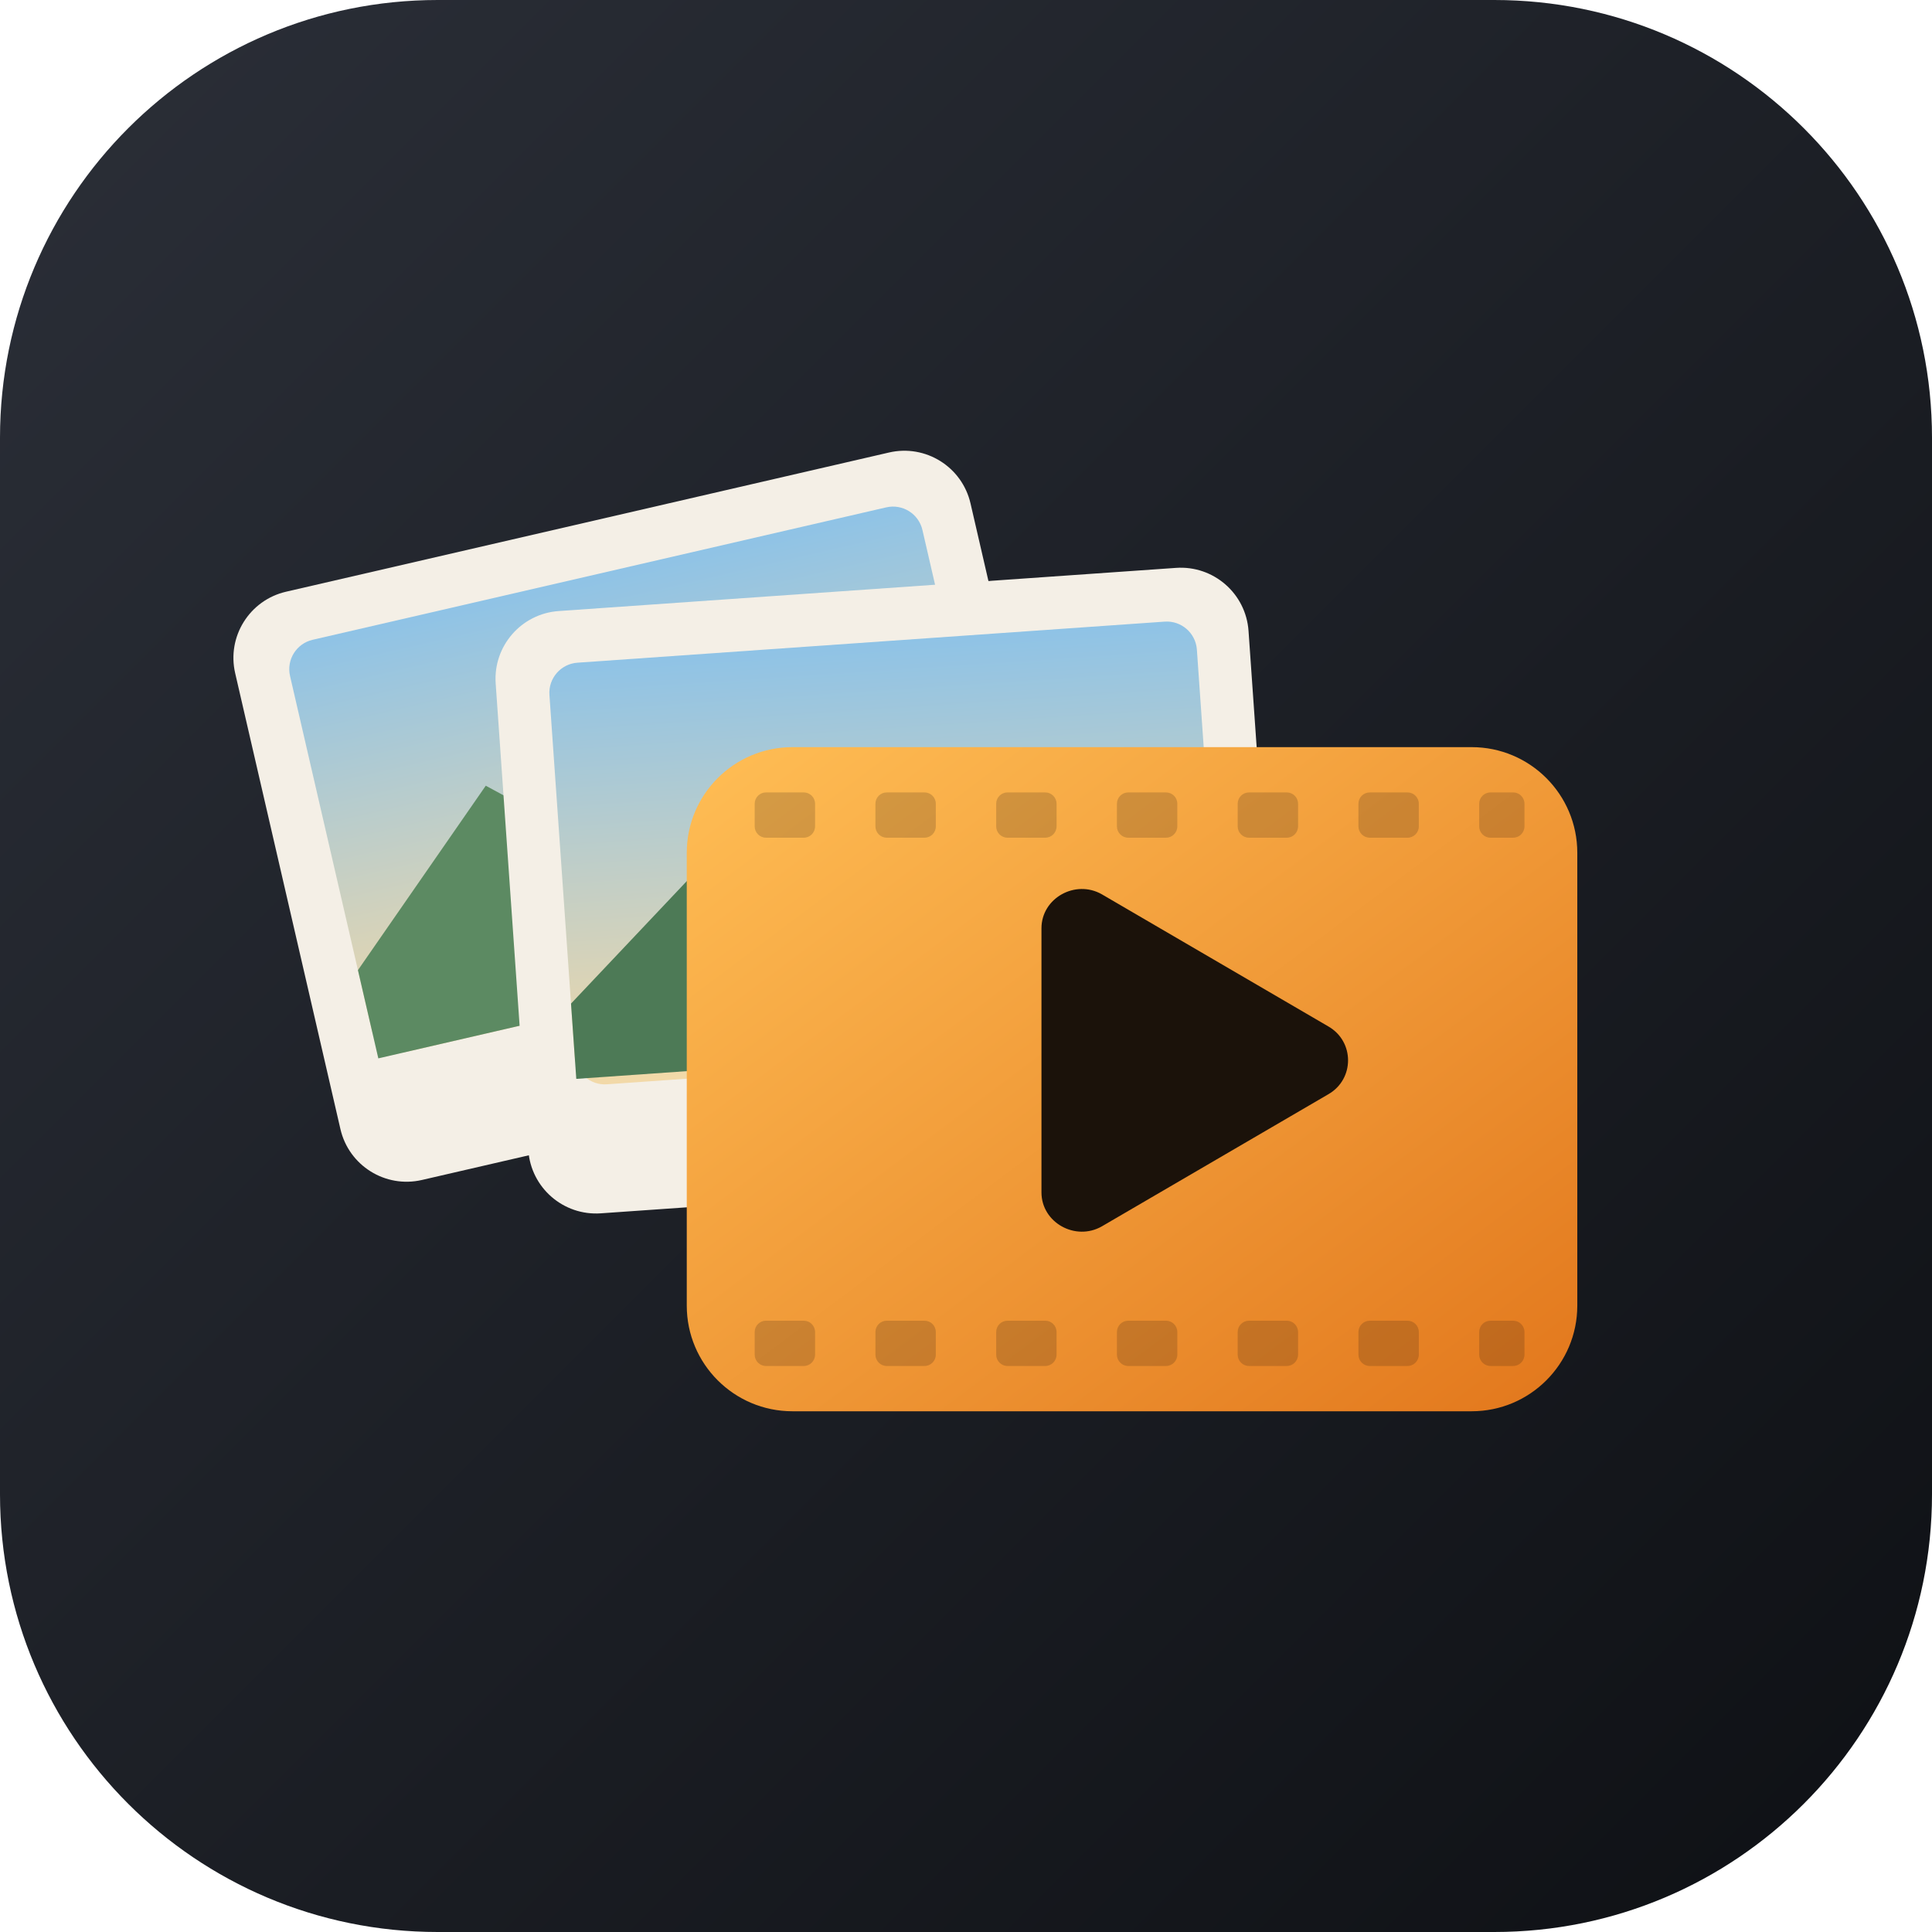
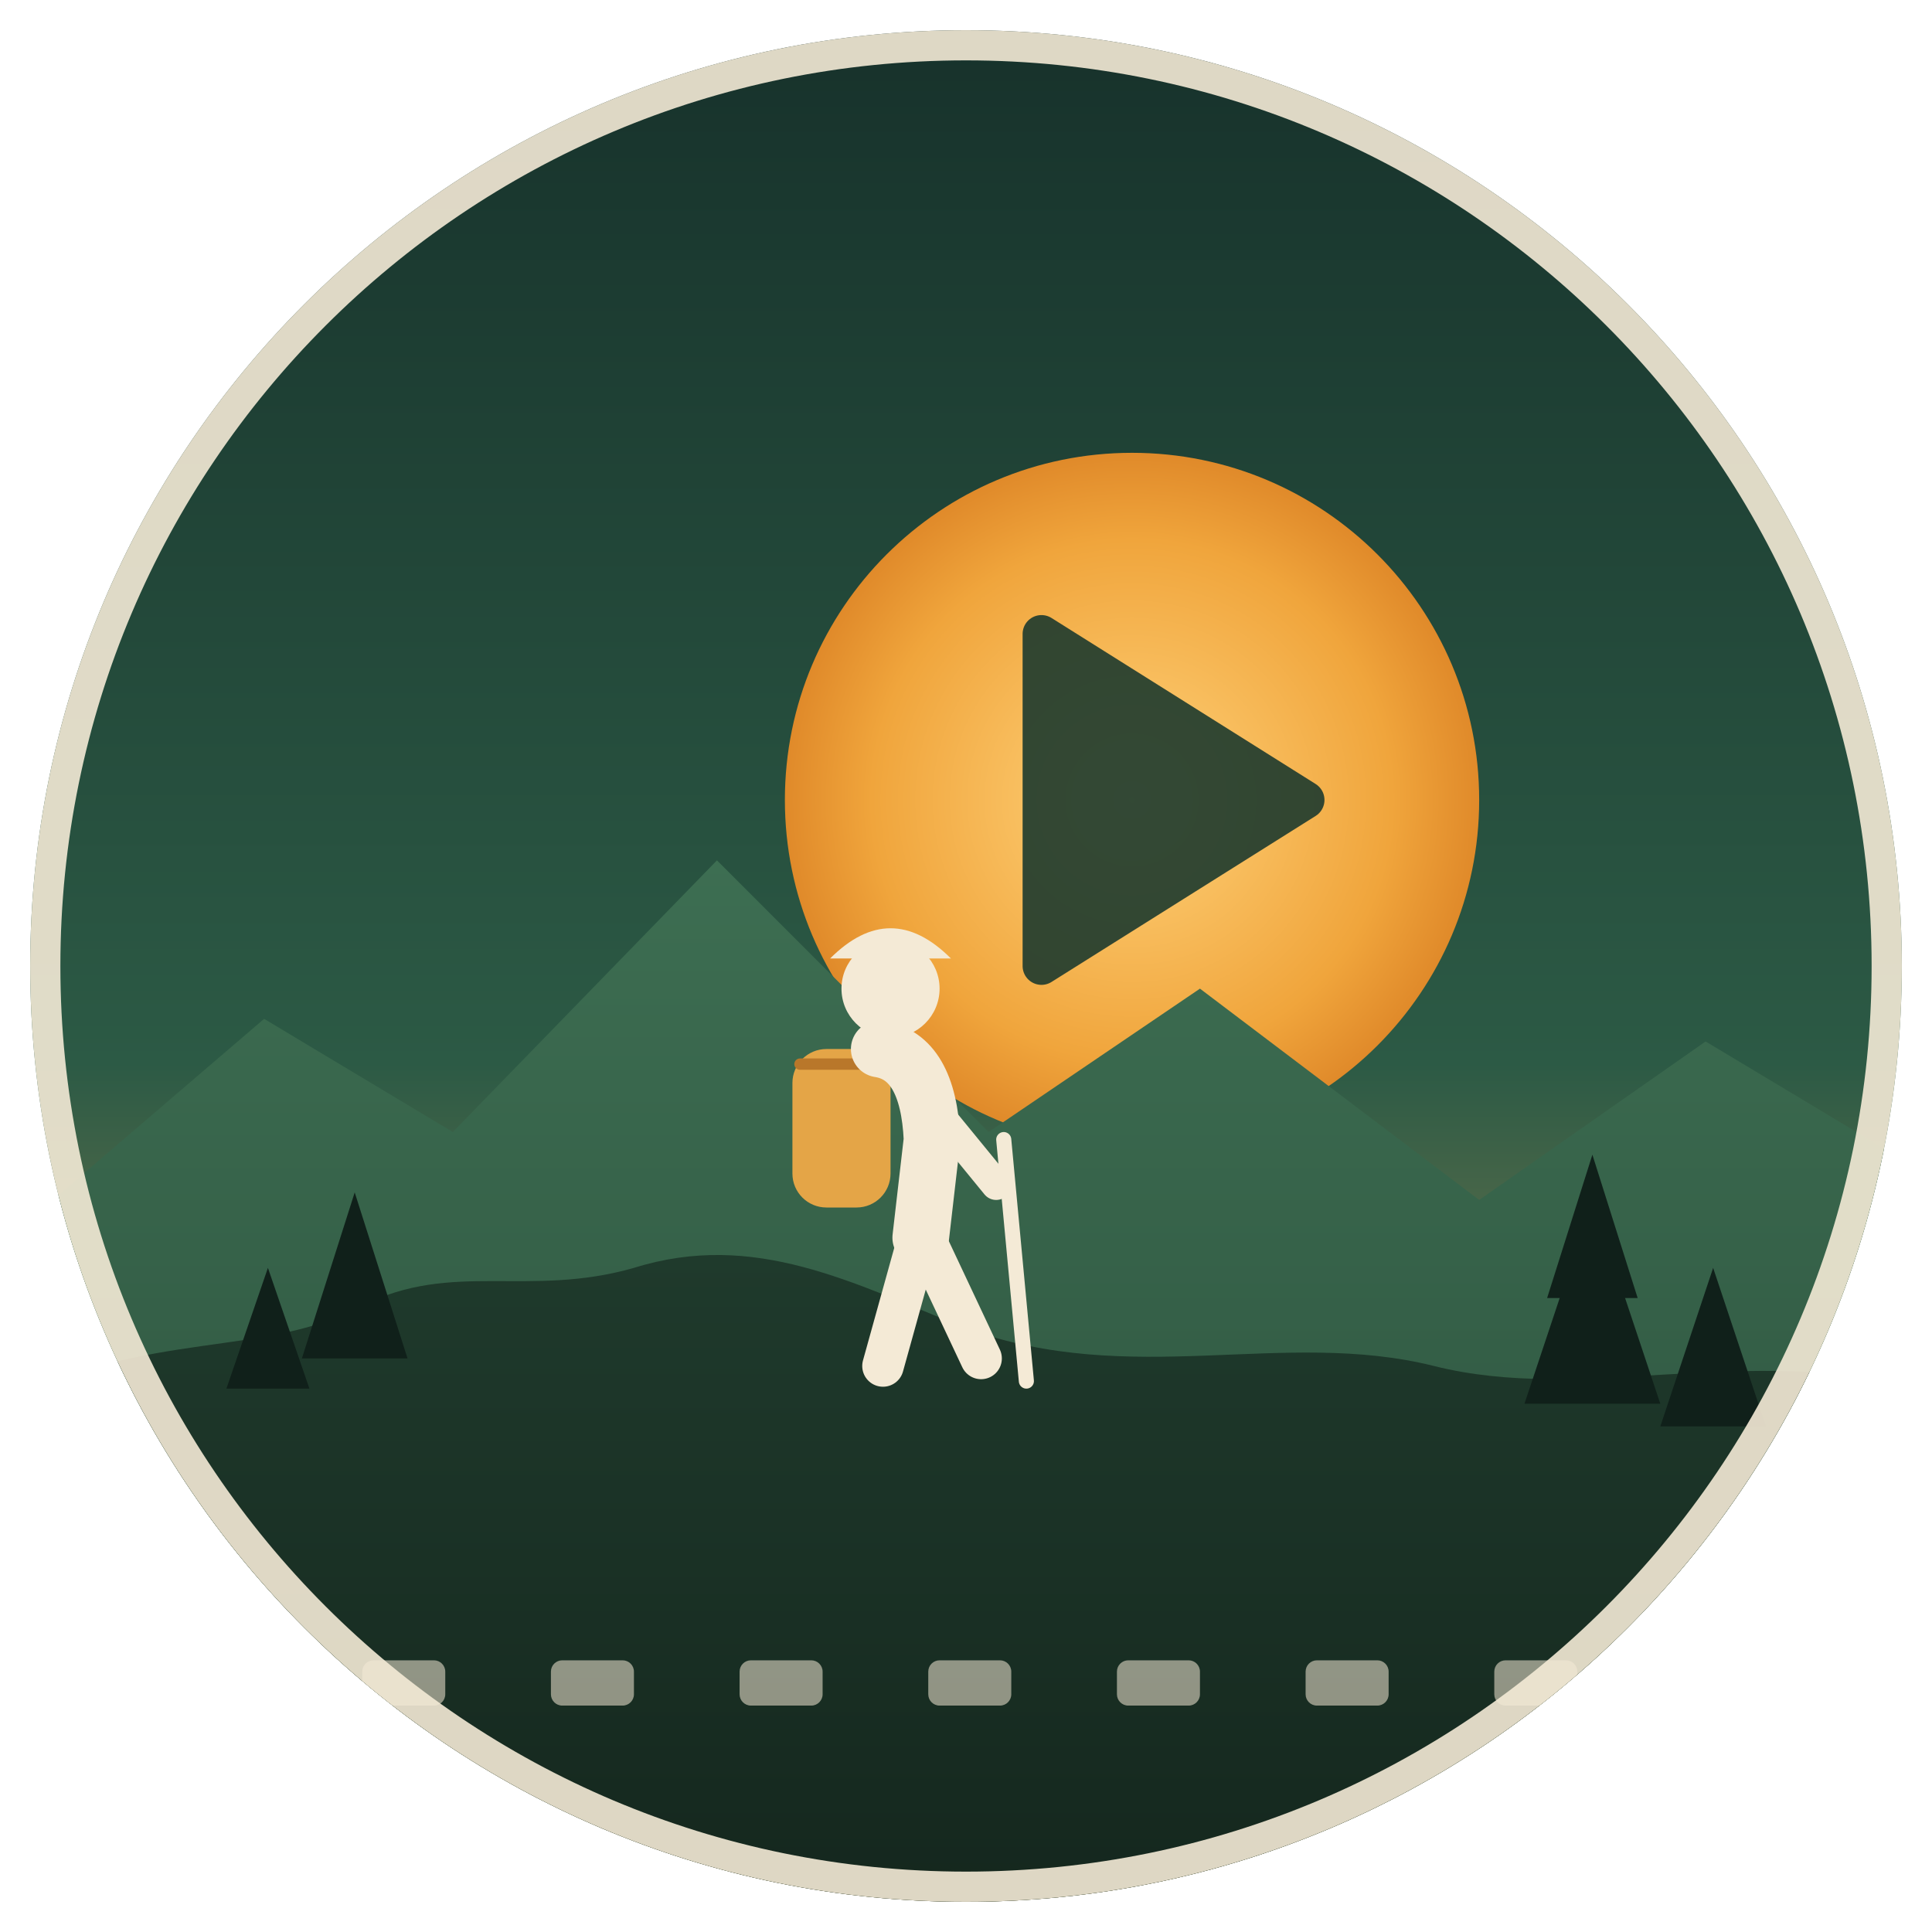
<svg xmlns="http://www.w3.org/2000/svg" viewBox="0 0 512 512">
  <defs>
-     <linearGradient id="bg" x1="0" y1="0" x2="1" y2="1">
-       <stop offset="0" stop-color="#2b2f38" />
-       <stop offset="1" stop-color="#0e1014" />
-     </linearGradient>
-     <linearGradient id="og" x1="0" y1="0" x2="1" y2="1">
-       <stop offset="0" stop-color="#ffbe55" />
-       <stop offset="1" stop-color="#e2771c" />
-     </linearGradient>
-     <linearGradient id="ph" x1="0" y1="0" x2="0" y2="1">
-       <stop offset="0" stop-color="#8fc3e6" />
-       <stop offset="1" stop-color="#f2d9a8" />
-     </linearGradient>
+     <clipPath id="d">
+       <circle cx="256" cy="256" r="248" />
+     </clipPath>
  </defs>
-   <rect width="512" height="512" rx="116" fill="url(#bg)" />
-   <g transform="translate(-14 -16)">
-     <g transform="rotate(-13 200 250)">
-       <rect x="92" y="150" width="200" height="160" rx="18" fill="#f4efe6" />
-       <rect x="106" y="164" width="172" height="112" rx="8" fill="url(#ph)" />
-       <path d="M106 252l44-40 34 30 26-20 68 54H106z" fill="#5c8a62" />
-       <circle cx="246" cy="196" r="12" fill="#fff6dd" />
+   <g clip-path="url(#d)">
+     <defs>
+       <linearGradient id="gok" x1="0" y1="0" x2="0" y2="1">
+         <stop offset="0" stop-color="#16302a" />
+         <stop offset=".55" stop-color="#2c5a45" />
+         <stop offset="1" stop-color="#d9a35a" />
+       </linearGradient>
+       <radialGradient id="gun" cx=".5" cy=".5" r=".5">
+         <stop offset="0" stop-color="#ffd27a" />
+         <stop offset=".75" stop-color="#f0a53c" />
+         <stop offset="1" stop-color="#e08a2a" />
+       </radialGradient>
+       <linearGradient id="dag1" x1="0" y1="0" x2="0" y2="1">
+         <stop offset="0" stop-color="#3d6e52" />
+         <stop offset="1" stop-color="#2a4d3a" />
+       </linearGradient>
+       <linearGradient id="dag2" x1="0" y1="0" x2="0" y2="1">
+         <stop offset="0" stop-color="#1f3a2c" />
+         <stop offset="1" stop-color="#14261d" />
+       </linearGradient>
+     </defs>
+     <rect width="512" height="512" fill="url(#gok)" />
+     <circle cx="300" cy="212" r="92" fill="url(#gun)" />
+     <path d="M276 168 L346 212 L276 256 Z" fill="#1d3a2d" opacity=".9" stroke="#1d3a2d" stroke-width="10" stroke-linejoin="round" />
+     <path d="M0 330 L70 270 L120 300 L190 228 L262 300 L318 262 L392 318 L452 276 L512 312 L512 512 L0 512 Z" fill="url(#dag1)" />
+     <path d="M0 372 C40 352 70 360 96 346 C120 334 140 344 168 336 C200 326 226 340 256 352 C300 368 340 352 380 362 C420 372 460 356 512 368 L512 512 L0 512 Z" fill="url(#dag2)" />
+     <g fill="#10201a">
+       <path d="M404 372 l18 -54 l18 54 z" />
+       <path d="M410 344 l12 -38 l12 38 z" />
+       <path d="M440 378 l14 -42 l14 42 z" />
+       <path d="M80 360 l14 -44 l14 44 z" />
+       <path d="M60 368 l11 -32 l11 32 z" />
    </g>
-     <g transform="rotate(-4 250 260)">
-       <rect x="150" y="172" width="200" height="160" rx="18" fill="#f4efe6" />
-       <rect x="164" y="186" width="172" height="112" rx="8" fill="url(#ph)" />
-       <path d="M164 276l50-46 38 34 22-16 62 48H164z" fill="#4d7a56" />
+     <g transform="translate(206 262)" fill="#f4ead6" stroke="#f4ead6" stroke-linecap="round" stroke-linejoin="round">
+       <circle cx="30" cy="0" r="13" stroke="none" />
+       <path d="M14 -8 Q30 -24 46 -8 Z" stroke="none" fill="#f4ead6" />
+       <rect x="4" y="16" width="26" height="42" rx="9" stroke="none" fill="#e4a547" />
+       <path d="M6 20 h22" stroke="#b9772a" stroke-width="3" fill="none" />
+       <path d="M27 16 Q40 18 41 40 L38 66" stroke-width="15" fill="none" />
+       <path d="M38 64 L28 100" stroke-width="11" fill="none" />
+       <path d="M38 64 L54 98" stroke-width="11" fill="none" />
+       <path d="M40 30 L58 52" stroke-width="8" fill="none" />
+       <path d="M60 40 L66 104" stroke-width="4" fill="none" />
    </g>
-     <rect x="196" y="214" width="236" height="176" rx="28" fill="url(#og)" />
-     <g fill="#1b120a" opacity=".18">
-       <rect x="214" y="226" width="16" height="12" rx="3" />
-       <rect x="246" y="226" width="16" height="12" rx="3" />
-       <rect x="278" y="226" width="16" height="12" rx="3" />
-       <rect x="310" y="226" width="16" height="12" rx="3" />
-       <rect x="342" y="226" width="16" height="12" rx="3" />
-       <rect x="374" y="226" width="16" height="12" rx="3" />
-       <rect x="406" y="226" width="12" height="12" rx="3" />
-       <rect x="214" y="366" width="16" height="12" rx="3" />
-       <rect x="246" y="366" width="16" height="12" rx="3" />
-       <rect x="278" y="366" width="16" height="12" rx="3" />
-       <rect x="310" y="366" width="16" height="12" rx="3" />
-       <rect x="342" y="366" width="16" height="12" rx="3" />
-       <rect x="374" y="366" width="16" height="12" rx="3" />
-       <rect x="406" y="366" width="12" height="12" rx="3" />
+     <g fill="#f4ead6" opacity=".55">
+       <rect x="96" y="440" width="22" height="12" rx="3" />
+       <rect x="146" y="440" width="22" height="12" rx="3" />
+       <rect x="196" y="440" width="22" height="12" rx="3" />
+       <rect x="246" y="440" width="22" height="12" rx="3" />
+       <rect x="296" y="440" width="22" height="12" rx="3" />
+       <rect x="346" y="440" width="22" height="12" rx="3" />
+       <rect x="396" y="440" width="22" height="12" rx="3" />
    </g>
-     <path d="M290 262c0-8 9-13 16-9l60 35c7 4 7 14 0 18l-60 35c-7 4-16-1-16-9z" fill="#1b120a" />
  </g>
+   <circle cx="256" cy="256" r="244" fill="none" stroke="#f4ead6" stroke-width="8" opacity=".9" />
</svg>
